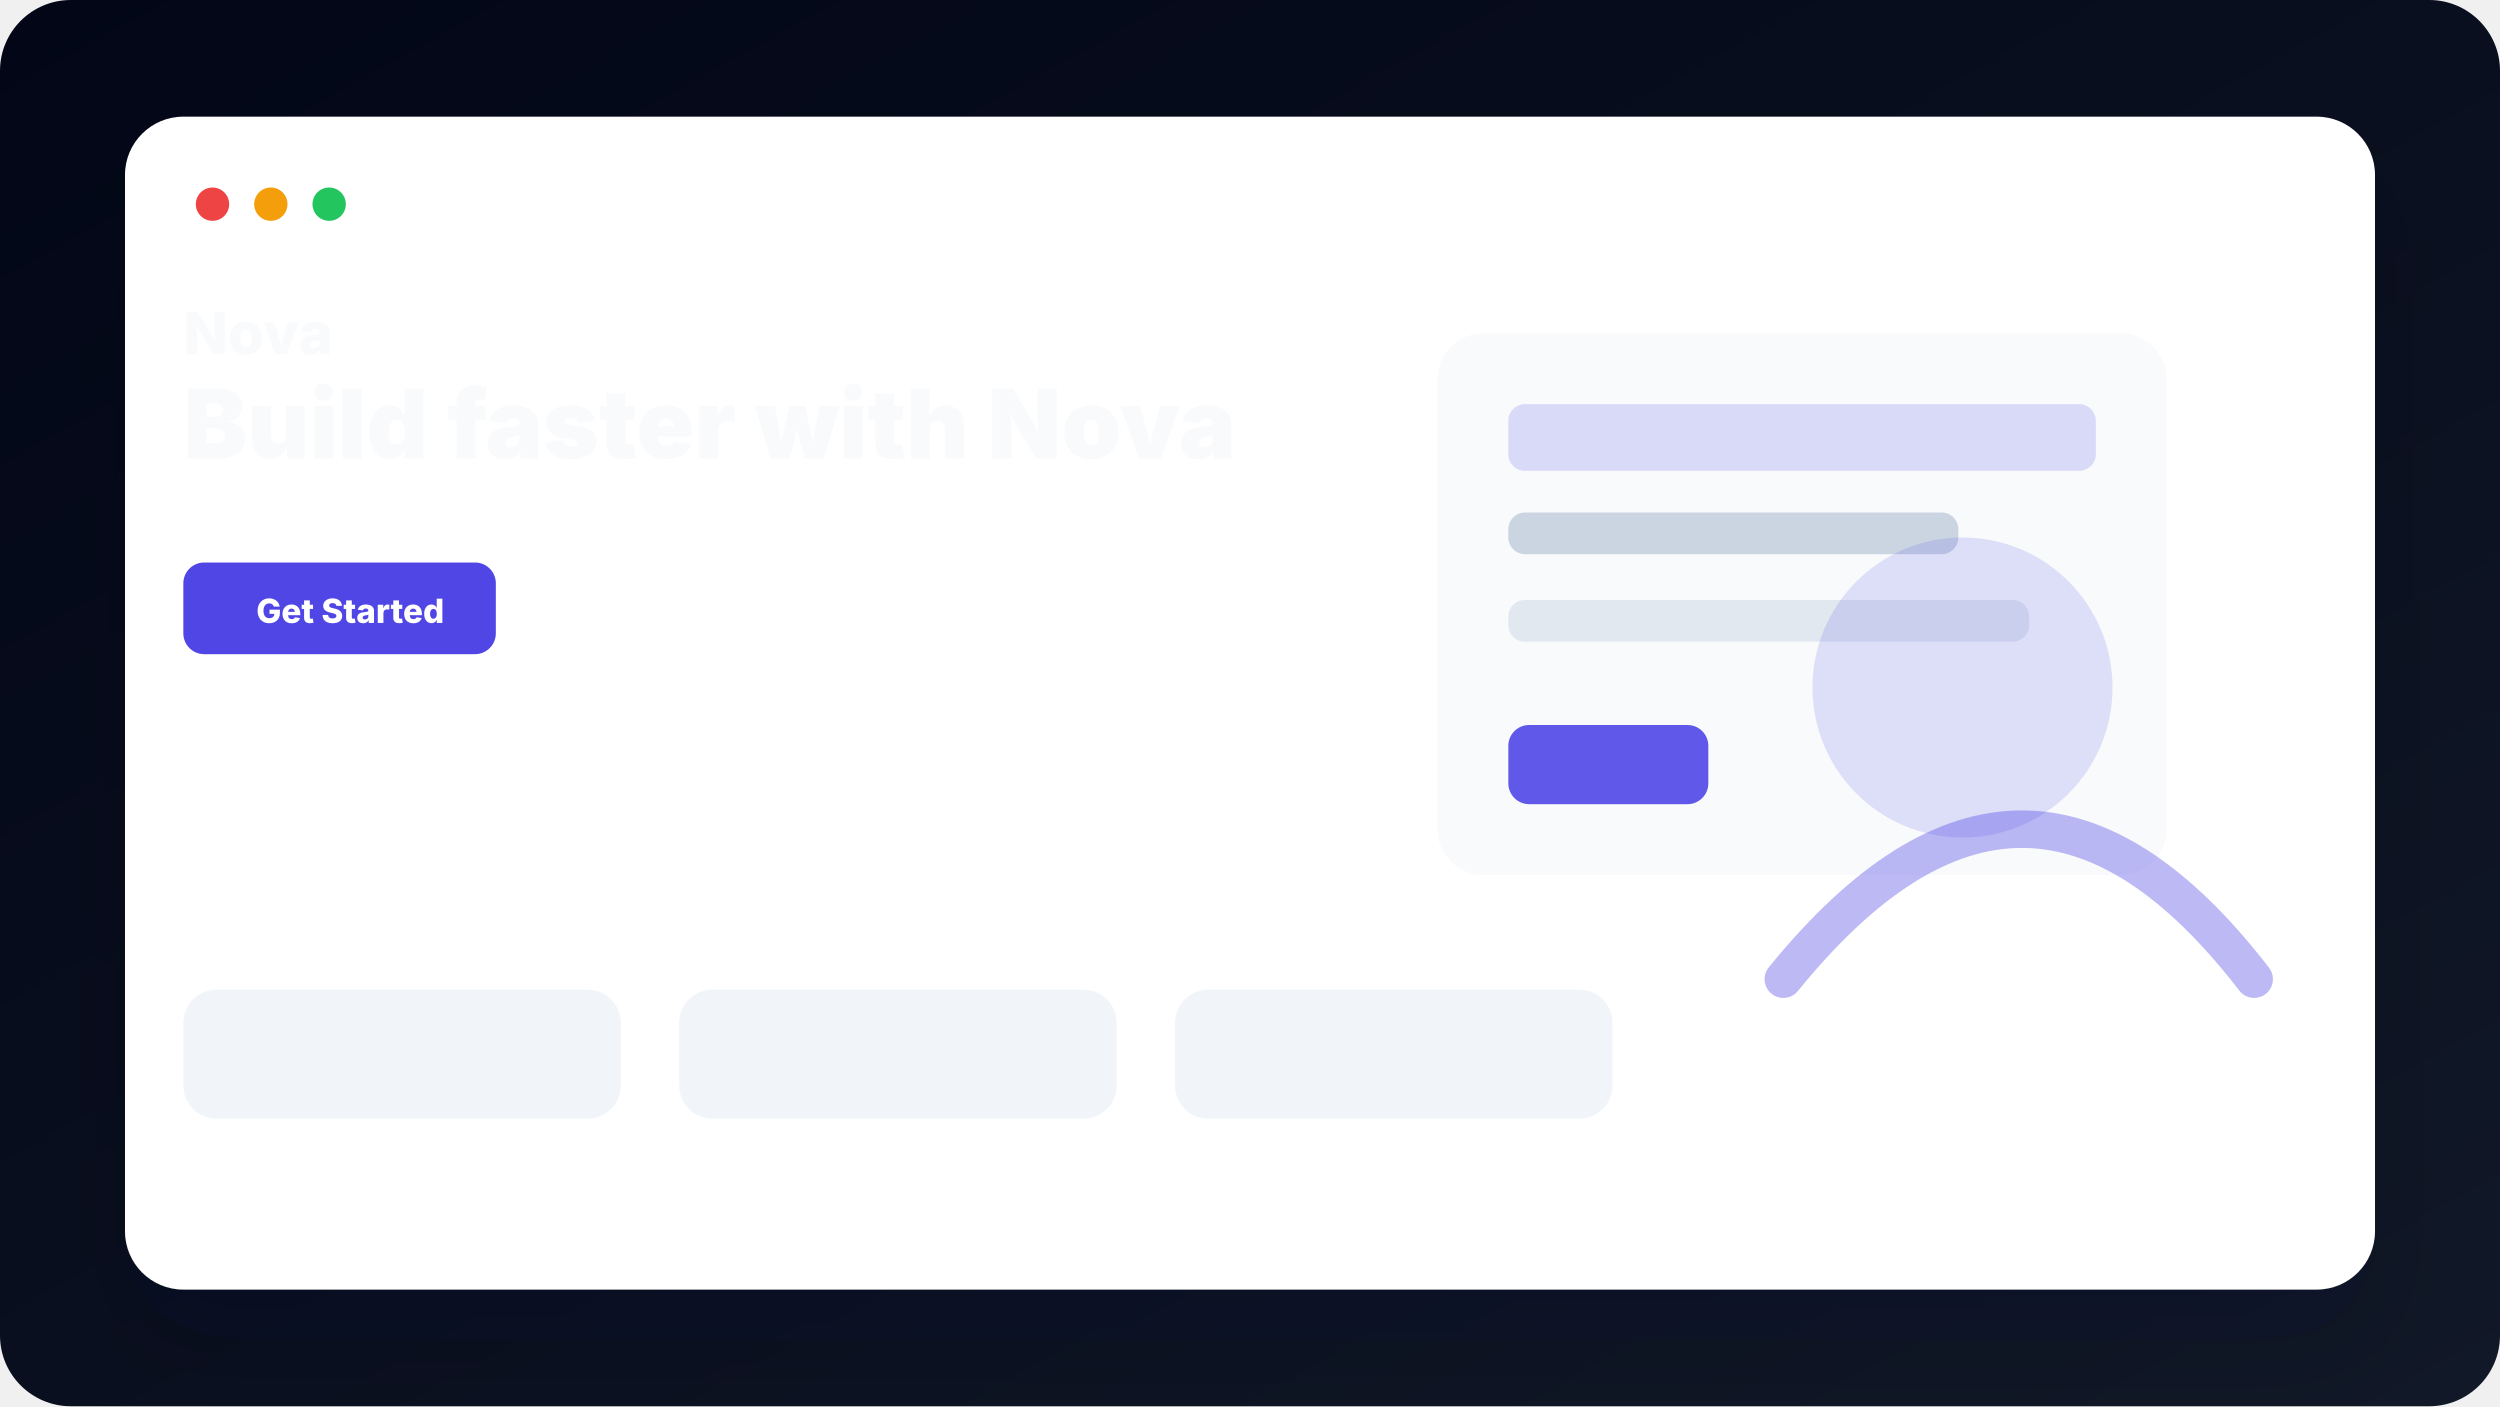
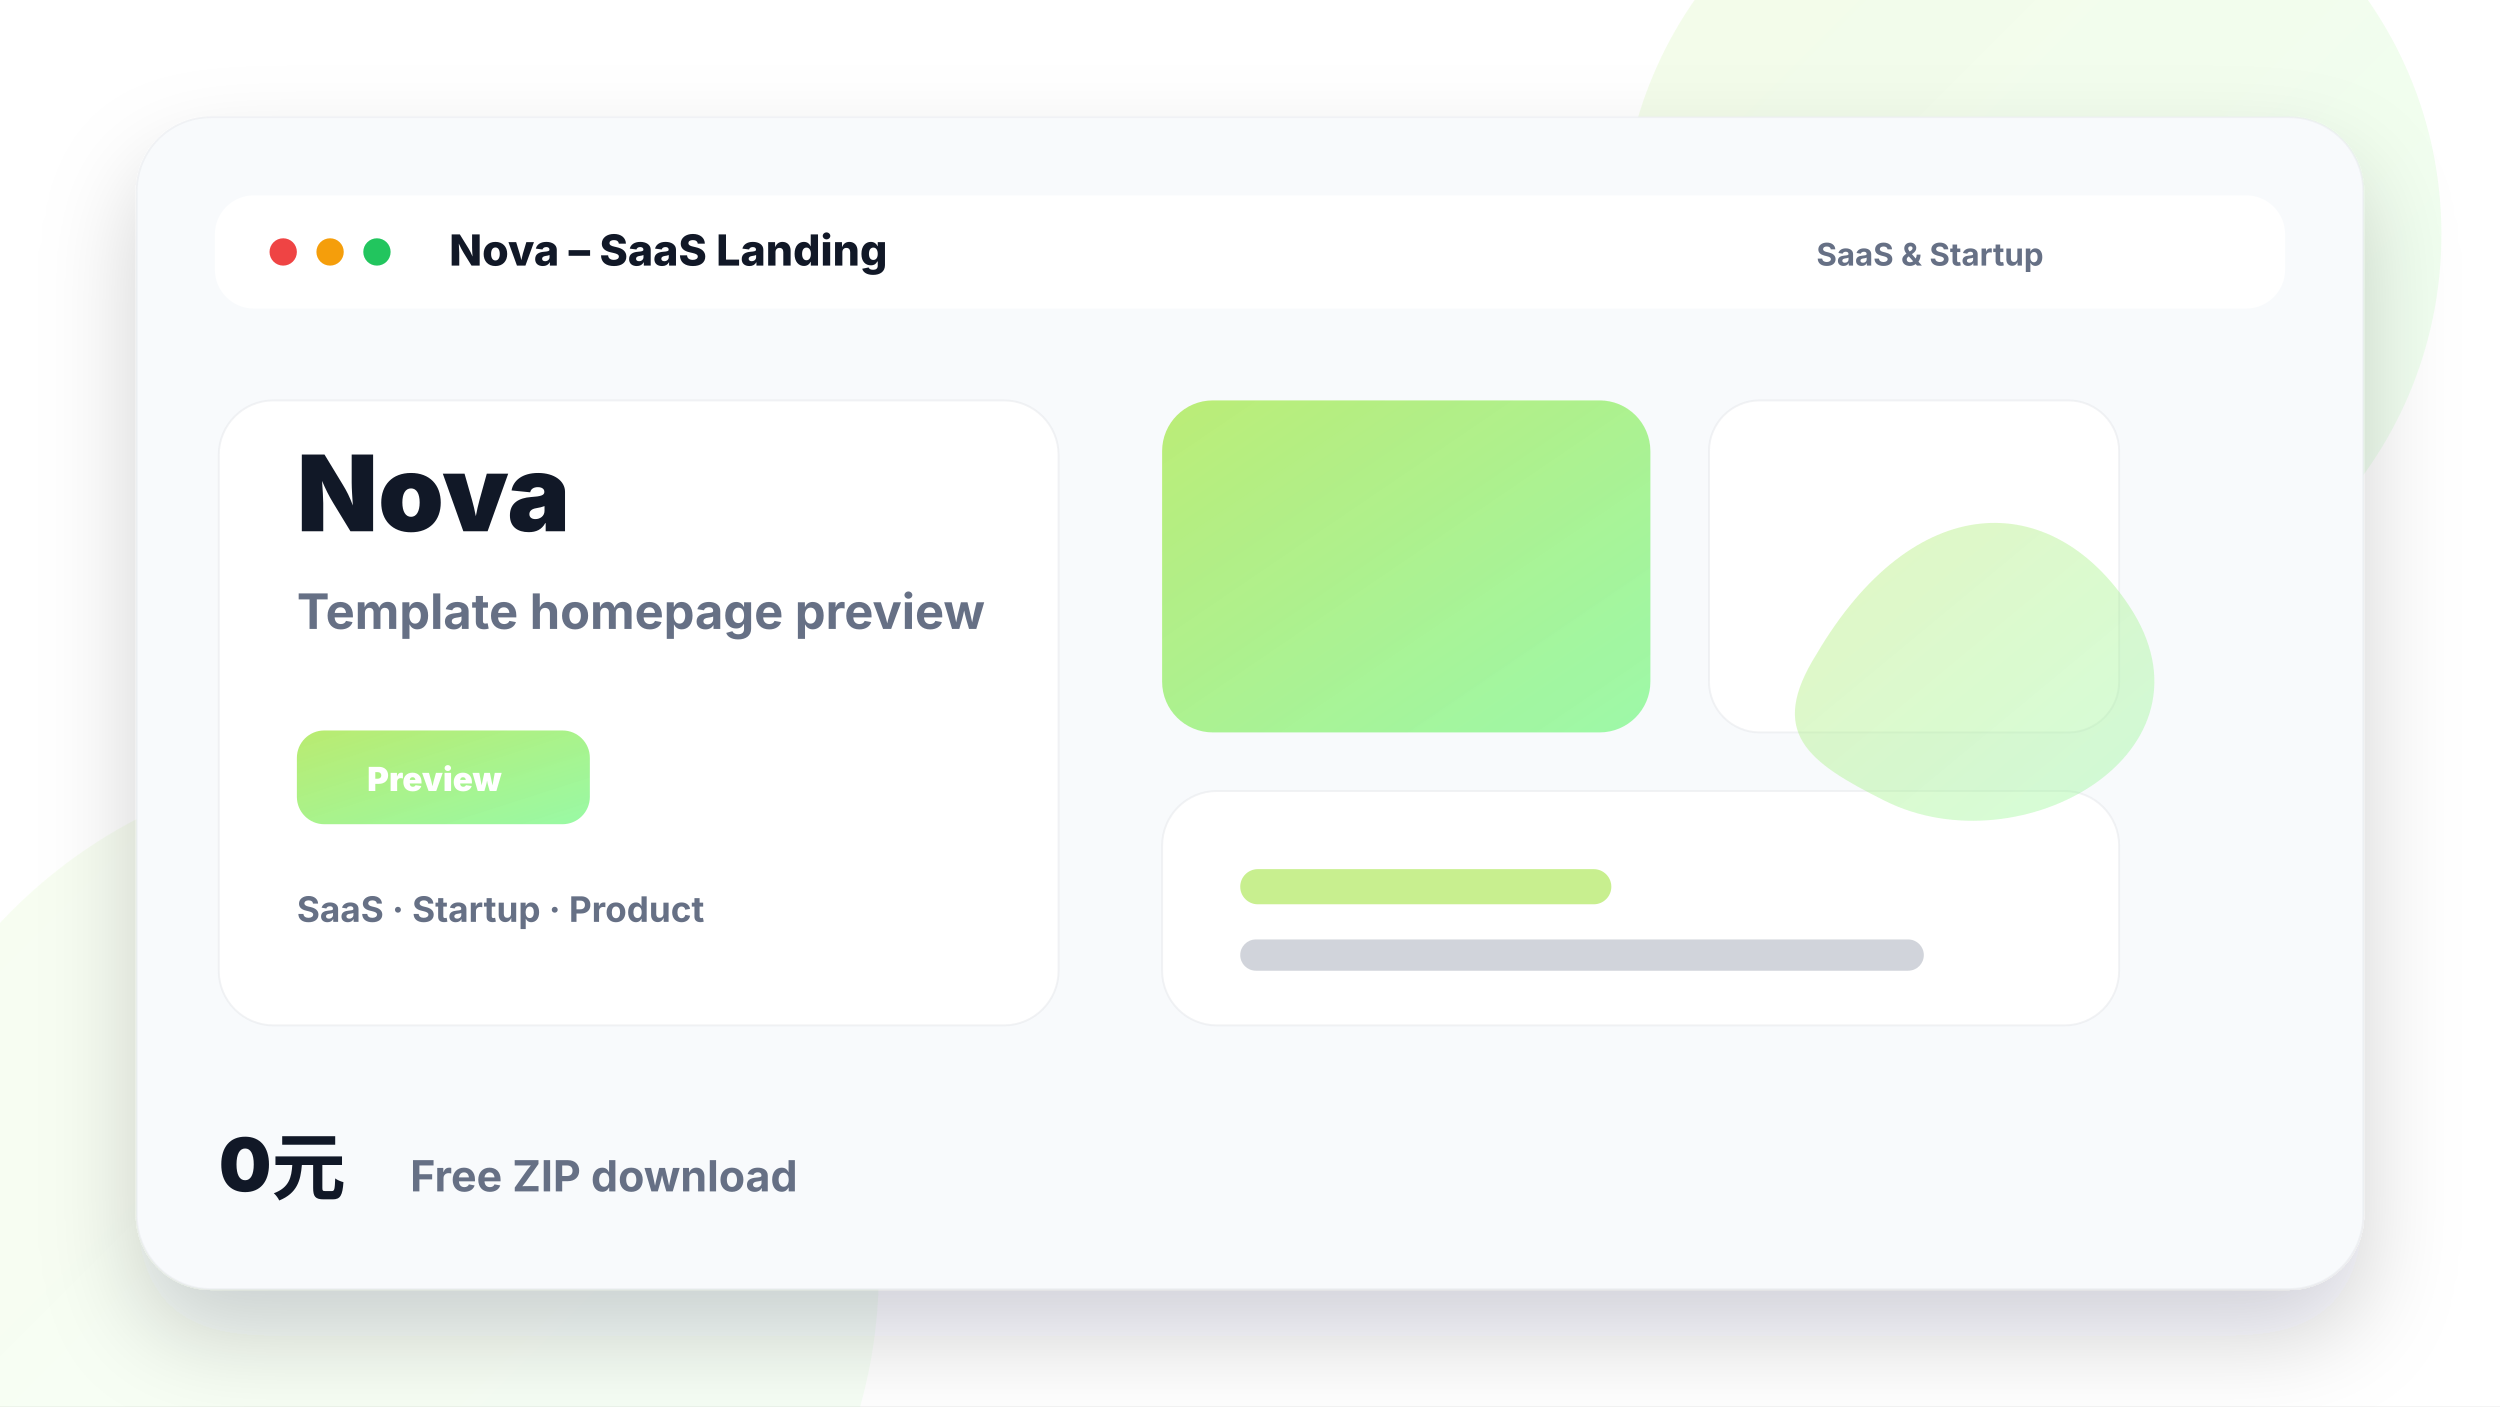
- <svg xmlns="http://www.w3.org/2000/svg" width="1200" height="675" viewBox="0 0 1200 675">
+ <svg xmlns="http://www.w3.org/2000/svg" width="1280" height="720" viewBox="0 0 1280 720" role="img" aria-label="Nova – SaaS Landing preview">
  <defs>
    <linearGradient id="g" x1="0" y1="0" x2="1" y2="1">
-       <stop offset="0" stop-color="#020617" />
-       <stop offset="1" stop-color="#111827" />
+       <stop offset="0" stop-color="rgb(182,234,105)" stop-opacity="0.95" />
+       <stop offset="1" stop-color="rgb(144,249,157)" stop-opacity="0.92" />
    </linearGradient>
-     <filter id="s" x="-20%" y="-20%" width="140%" height="140%">
-       <feDropShadow dx="0" dy="24" stdDeviation="24" flood-color="#0f172a" flood-opacity="0.14" />
+     <filter id="shadow" x="-20%" y="-20%" width="140%" height="140%">
+       <feDropShadow dx="0" dy="24" stdDeviation="24" flood-color="#0f172a" flood-opacity="0.18" />
    </filter>
  </defs>
-   <rect width="1200" height="675" rx="34" fill="url(#g)" />
-   <rect x="60" y="56" width="1080" height="563" rx="28" fill="#fff" filter="url(#s)" />
-   <circle cx="102" cy="98" r="8" fill="#ef4444" />
-   <circle cx="130" cy="98" r="8" fill="#f59e0b" />
-   <circle cx="158" cy="98" r="8" fill="#22c55e" />
-   <text x="88" y="170" font-family="Inter, Arial, sans-serif" font-size="28" font-weight="800" fill="#f8fafc">Nova</text>
-   <text x="88" y="220" font-family="Inter, Arial, sans-serif" font-size="46" font-weight="900" fill="#f8fafc">Build faster with Nova</text>
-   <rect x="88" y="270" width="150" height="44" rx="10" fill="#4f46e5" />
-   <text x="123" y="299" font-family="Inter, Arial, sans-serif" font-size="16" font-weight="800" fill="#fff">Get Started</text>
-   <rect x="690" y="160" width="350" height="260" rx="22" fill="#f8fafc" />
-   <rect x="724" y="194" width="282" height="32" rx="8" fill="#4f46e5" opacity="0.18" />
-   <rect x="724" y="246" width="216" height="20" rx="8" fill="#cbd5e1" />
-   <rect x="724" y="288" width="250" height="20" rx="8" fill="#e2e8f0" />
-   <rect x="724" y="348" width="96" height="38" rx="10" fill="#4f46e5" opacity="0.9" />
-   <circle cx="942" cy="330" r="72" fill="#4f46e5" opacity="0.16" />
-   <path d="M856 470c78-96 152-96 226 0" fill="none" stroke="#4f46e5" stroke-width="18" stroke-linecap="round" opacity="0.38" />
-   <rect x="88" y="475" width="210" height="62" rx="16" fill="#f1f5f9" />
-   <rect x="326" y="475" width="210" height="62" rx="16" fill="#f1f5f9" />
-   <rect x="564" y="475" width="210" height="62" rx="16" fill="#f1f5f9" />
+   <rect width="1280" height="720" rx="0" fill="#ffffff" />
+   <circle cx="1040" cy="120" r="210" fill="url(#g)" opacity="0.16" />
+   <circle cx="190" cy="650" r="260" fill="url(#g)" opacity="0.10" />
+   <rect x="70" y="60" width="1140" height="600" rx="38" fill="#f8fafc" stroke="#e5e7eb" stroke-opacity="0.45" filter="url(#shadow)" />
+   <rect x="110" y="100" width="1060" height="58" rx="20" fill="#ffffff" opacity="0.94" />
+   <circle cx="145" cy="129" r="7" fill="#ef4444" />
+   <circle cx="169" cy="129" r="7" fill="#f59e0b" />
+   <circle cx="193" cy="129" r="7" fill="#22c55e" />
+   <text x="230" y="136" font-family="Inter, Arial, sans-serif" font-size="22" font-weight="800" fill="#111827">Nova – SaaS Landing</text>
+   <text x="930" y="136" font-family="Inter, Arial, sans-serif" font-size="16" font-weight="700" fill="#667085">SaaS &amp; Startup</text>
+   <rect x="112" y="205" width="430" height="320" rx="28" fill="#ffffff" stroke="#e5e7eb" stroke-opacity="0.55" />
+   <text x="152" y="272" font-family="Inter, Arial, sans-serif" font-size="54" font-weight="900" fill="#111827">Nova</text>
+   <text x="152" y="322" font-family="Inter, Arial, sans-serif" font-size="25" font-weight="700" fill="#667085">Template homepage preview</text>
+   <rect x="152" y="374" width="150" height="48" rx="14" fill="url(#g)" />
+   <text x="188" y="405" font-family="Inter, Arial, sans-serif" font-size="17" font-weight="850" fill="#fff">Preview</text>
+   <text x="152" y="472" font-family="Inter, Arial, sans-serif" font-size="18" font-weight="750" fill="#667085">SaaS · Startup · Product</text>
+   <rect x="595" y="205" width="250" height="170" rx="26" fill="url(#g)" opacity="0.95" />
+   <rect x="875" y="205" width="210" height="170" rx="26" fill="#ffffff" stroke="#e5e7eb" stroke-opacity="0.55" />
+   <rect x="595" y="405" width="490" height="120" rx="28" fill="#ffffff" stroke="#e5e7eb" stroke-opacity="0.55" />
+   <rect x="635" y="445" width="190" height="18" rx="9" fill="rgb(182,234,105)" opacity="0.75" />
+   <rect x="635" y="481" width="350" height="16" rx="8" fill="#667085" opacity="0.30" />
+   <path d="M930 335 C980 250 1050 250 1090 310 C1140 385 1035 445 965 410 C925 390 905 375 930 335Z" fill="url(#g)" opacity="0.42" />
+   <text x="112" y="610" font-family="Inter, Arial, sans-serif" font-size="38" font-weight="900" fill="#111827">0元</text>
+   <text x="210" y="610" font-family="Inter, Arial, sans-serif" font-size="22" font-weight="750" fill="#667085">Free ZIP download</text>
</svg>
